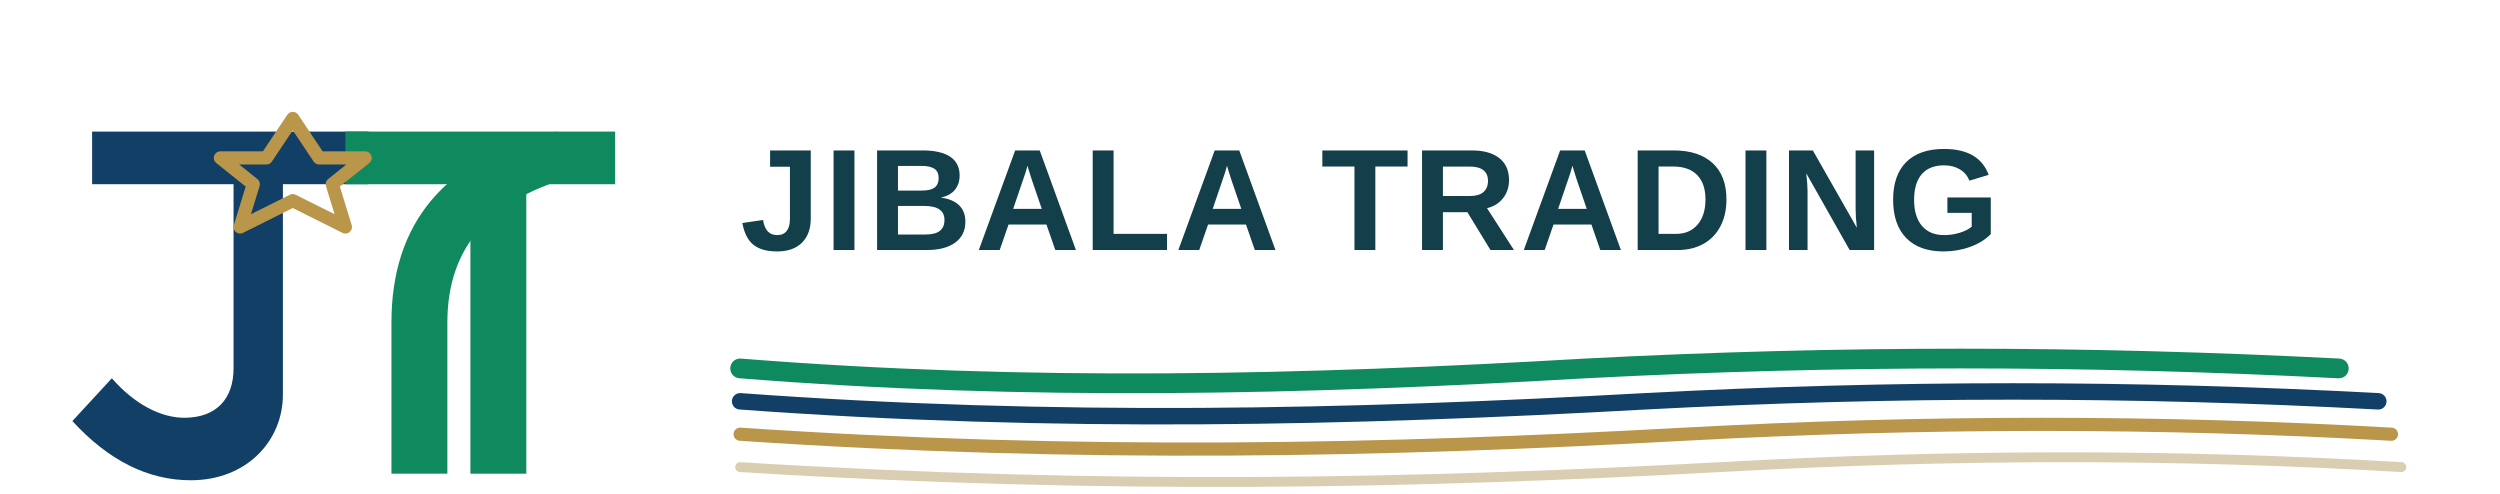
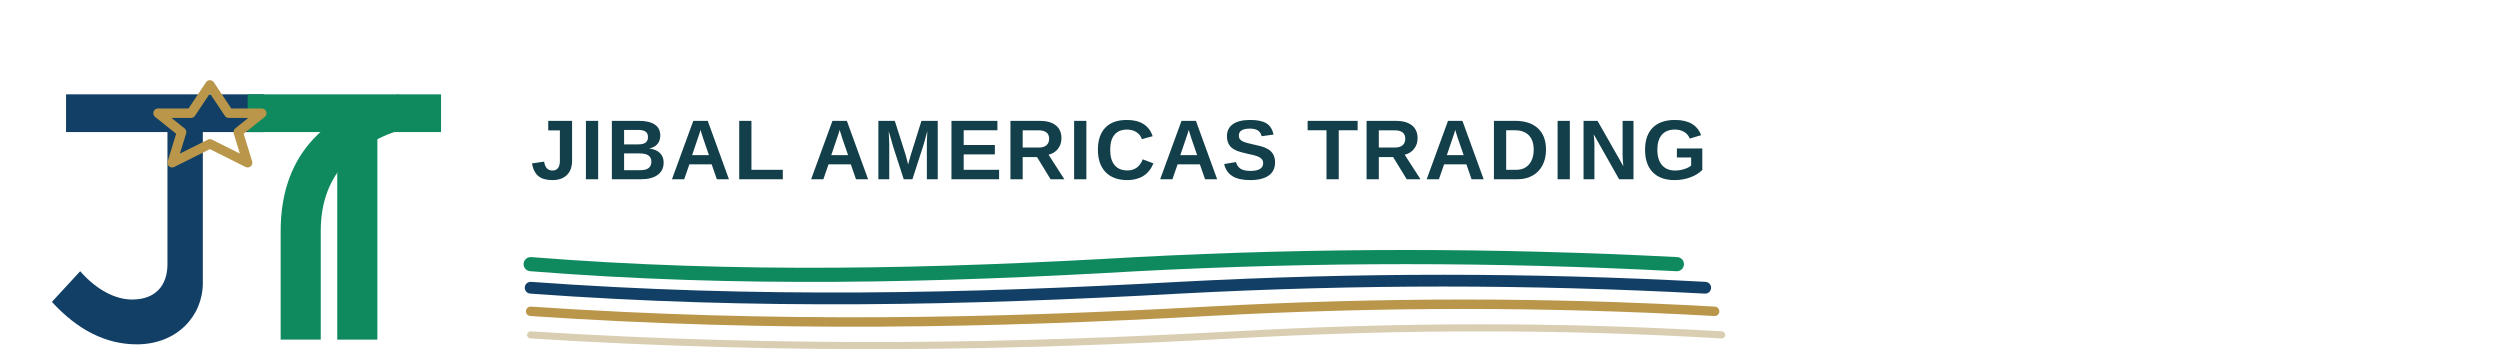
- <svg xmlns="http://www.w3.org/2000/svg" width="760" height="150" viewBox="0 0 760 150" fill="none">
+ <svg xmlns="http://www.w3.org/2000/svg" width="1060" height="150" viewBox="0 0 1060 150" fill="none">
  <g transform="translate(10 18)">
    <path d="M18 22H102V38H76V102C76 116 65 128 48 128C35 128 23 122 12 110L24 97C31 105 39 109 46 109C56 109 61 103 61 94V38H18V22Z" fill="#123F66" />
    <path d="M95 22H177V38H150V126H133V38H95V22Z" fill="#0F8A5F" />
    <path d="M126 126H109V80C109 50 125 30 159 22L163 36C139 43 126 57 126 80V126Z" fill="#0F8A5F" />
    <path d="M79 18L87 30H101L91 38L95 51L79 43L63 51L67 38L57 30H71L79 18Z" fill="none" stroke="#B9964A" stroke-width="4" stroke-linejoin="round" />
  </g>
  <g transform="translate(225 24)">
-     <text x="0" y="52" fill="#123F49" font-family="Arial, Helvetica, sans-serif" font-size="44" font-weight="800" letter-spacing="1">
-       JIBALA TRADING
+     <text x="0" y="52" fill="#123F49" font-family="Arial, Helvetica, sans-serif" font-size="36" font-weight="800" letter-spacing="1">
+       JIBAL AMERICAS TRADING
    </text>
    <path d="M0 88c88 7 171 5 257 0 77-4 151-4 229 0" stroke="#0F8A5F" stroke-width="6" fill="none" stroke-linecap="round" />
    <path d="M0 98c96 7 185 5 275 0 76-4 148-4 223 0" stroke="#123F66" stroke-width="5" fill="none" stroke-linecap="round" />
    <path d="M0 108c104 7 196 5 287 0 74-4 144-4 215 0" stroke="#B9964A" stroke-width="4" fill="none" stroke-linecap="round" />
    <path d="M0 118c112 7 206 5 298 0 72-4 139-4 207 0" stroke="#D9CDB2" stroke-width="3" fill="none" stroke-linecap="round" />
  </g>
</svg>
